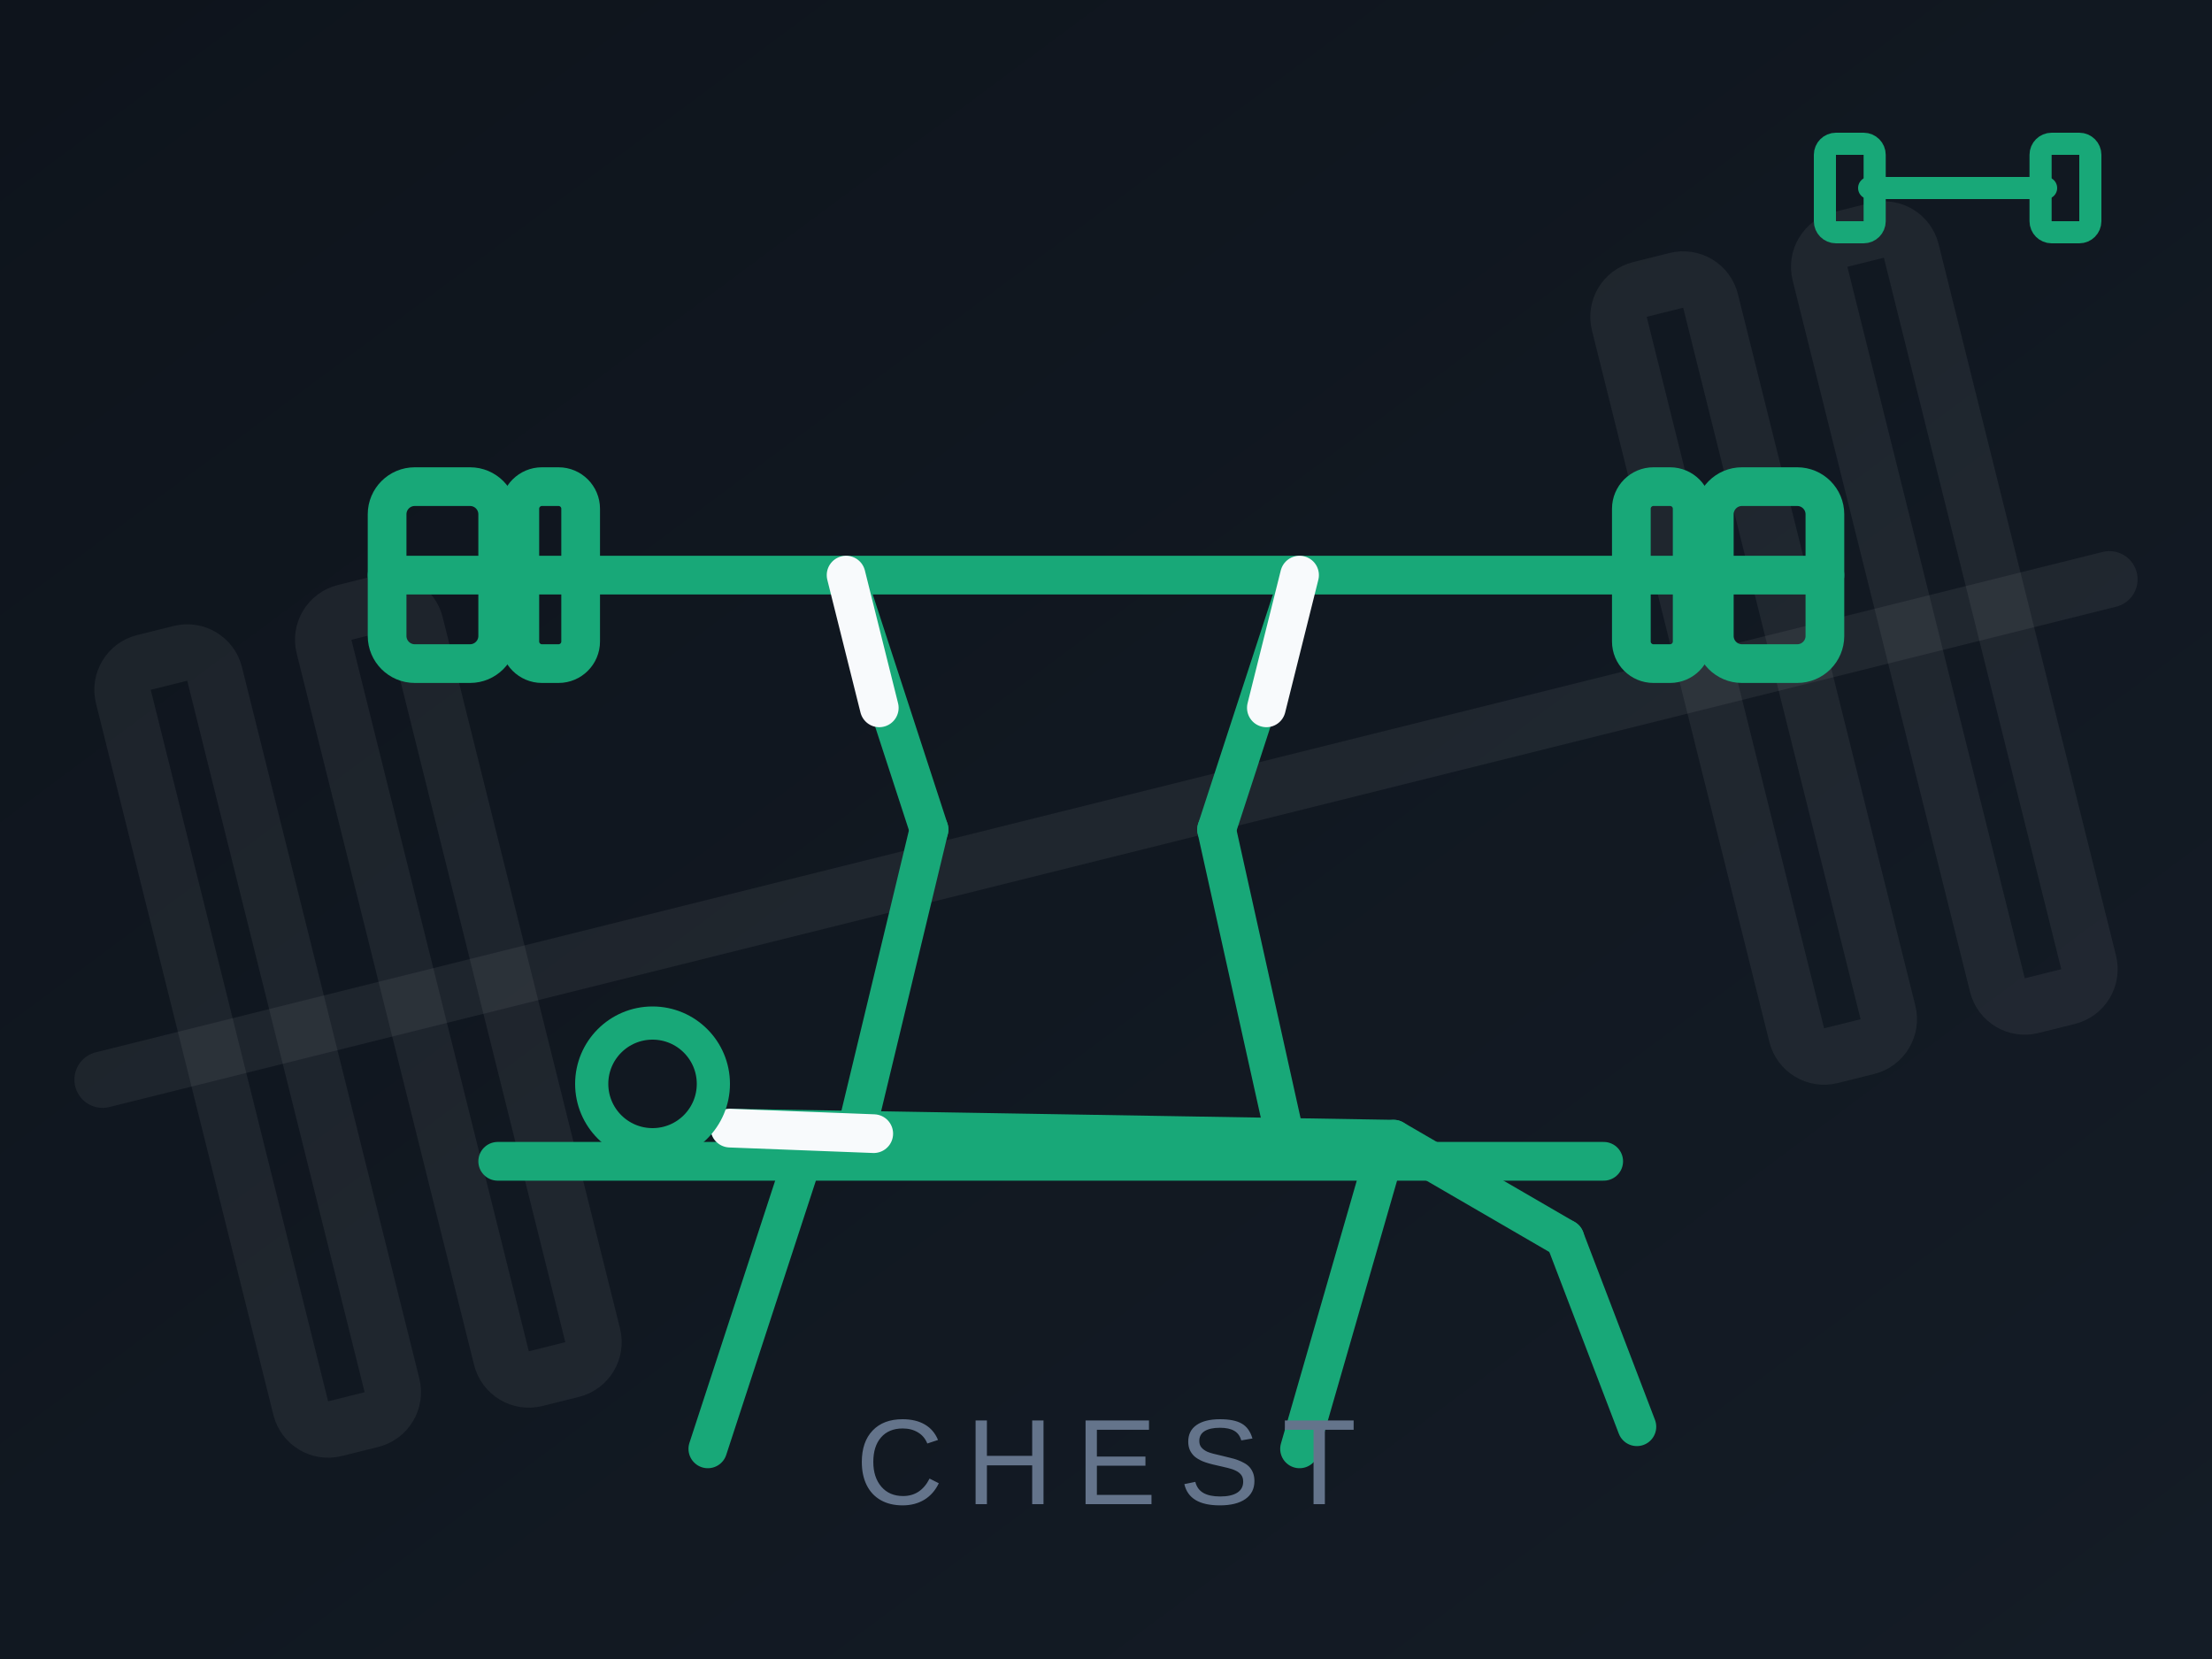
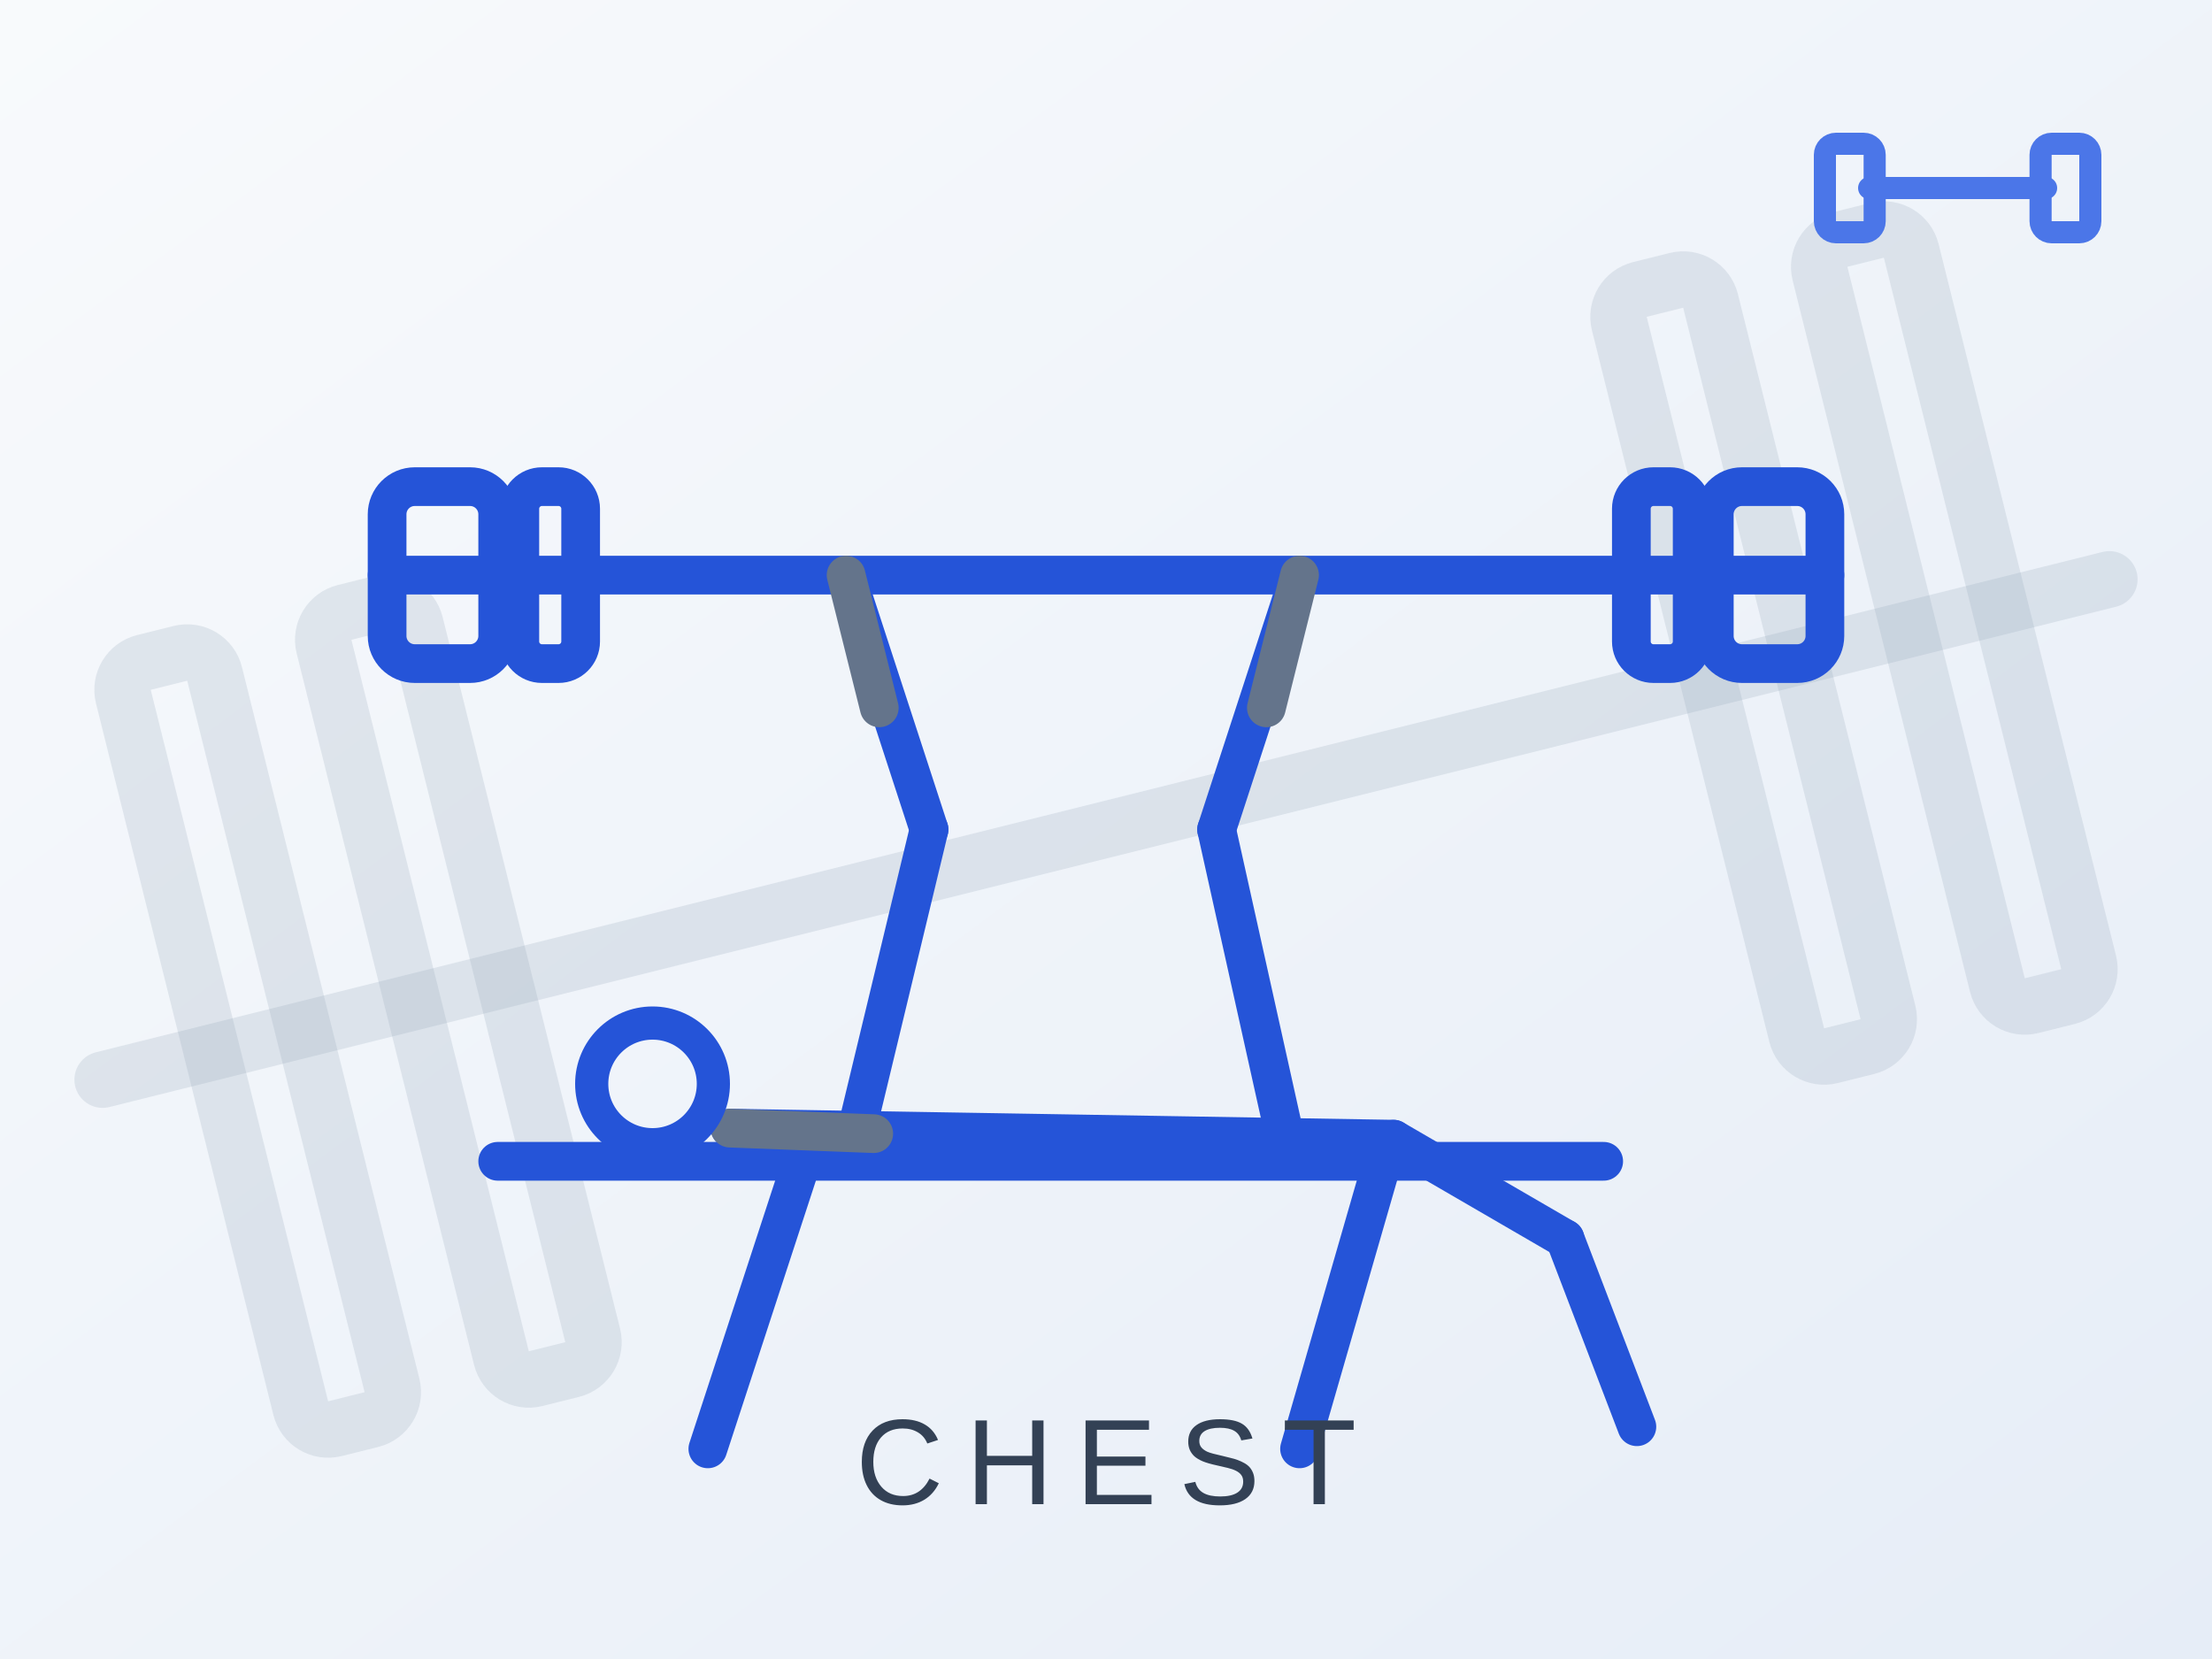
<svg xmlns="http://www.w3.org/2000/svg" viewBox="0 0 400 300" width="400" height="300">
  <defs>
    <linearGradient id="bg" x1="0" y1="0" x2="1" y2="1">
-       <stop offset="0" stop-color="#0e141c" />
-       <stop offset="1" stop-color="#141c26" />
+       <stop offset="0" stop-color="#f8fafc" />
+       <stop offset="1" stop-color="#e6edf7" />
    </linearGradient>
  </defs>
  <rect width="400" height="300" fill="url(#bg)" />
-   <g stroke="#ffffff" stroke-opacity="0.06" stroke-width="6" stroke-linecap="round" stroke-linejoin="round" fill="none" transform="translate(200,150) rotate(-14) scale(1.7)">
+   <g stroke="#94a3b8" stroke-opacity="0.22" stroke-width="6" stroke-linecap="round" stroke-linejoin="round" fill="none" transform="translate(200,150) rotate(-14) scale(1.7)">
    <line x1="-110" y1="0" x2="110" y2="0" />
    <rect x="-98" y="-42" width="10" height="84" rx="3" />
    <rect x="-76" y="-42" width="10" height="84" rx="3" />
    <rect x="66" y="-42" width="10" height="84" rx="3" />
    <rect x="88" y="-42" width="10" height="84" rx="3" />
  </g>
-   <g stroke="#18A878" stroke-width="4" fill="none" stroke-linecap="round" stroke-linejoin="round">
+   <g stroke="#4b76e8" stroke-width="4" fill="none" stroke-linecap="round" stroke-linejoin="round">
    <line x1="338" y1="34" x2="370" y2="34" />
    <rect x="330" y="26" width="9" height="16" rx="2" />
    <rect x="369" y="26" width="9" height="16" rx="2" />
  </g>
  <g fill="none" stroke-linecap="round" stroke-linejoin="round">
-     <g stroke="#18A878" stroke-width="7">
+     <g stroke="#2554d8" stroke-width="7">
      <line x1="70" y1="104" x2="330" y2="104" />
      <rect x="70" y="88" width="20" height="32" rx="5" />
      <rect x="94" y="88" width="11" height="32" rx="4" />
      <rect x="295" y="88" width="11" height="32" rx="4" />
      <rect x="310" y="88" width="20" height="32" rx="5" />
      <line x1="90" y1="210" x2="290" y2="210" />
      <line x1="145" y1="210" x2="128" y2="262" />
      <line x1="250" y1="210" x2="235" y2="262" />
      <line x1="155" y1="204" x2="168" y2="150" />
      <line x1="168" y1="150" x2="153" y2="104" />
      <line x1="232" y1="204" x2="220" y2="150" />
      <line x1="220" y1="150" x2="235" y2="104" />
      <line x1="132" y1="204" x2="252" y2="206" />
      <line x1="252" y1="206" x2="283" y2="224" />
      <line x1="283" y1="224" x2="296" y2="258" />
    </g>
-     <g stroke="#f8fafc" stroke-width="7">
+     <g stroke="#64748b" stroke-width="7">
      <line x1="153" y1="104" x2="159" y2="128" />
      <line x1="235" y1="104" x2="229" y2="128" />
      <line x1="132" y1="204" x2="158" y2="205" />
    </g>
-     <circle cx="118" cy="196" r="11" stroke="#18A878" stroke-width="6" />
+     <circle cx="118" cy="196" r="11" stroke="#2554d8" stroke-width="6" />
  </g>
-   <text x="200" y="272" text-anchor="middle" font-family="Arial, Helvetica, sans-serif" font-size="22" letter-spacing="4" fill="#64748b">CHEST</text>
+   <text x="200" y="272" text-anchor="middle" font-family="Arial, Helvetica, sans-serif" font-size="22" letter-spacing="4" fill="#334155">CHEST</text>
</svg>
